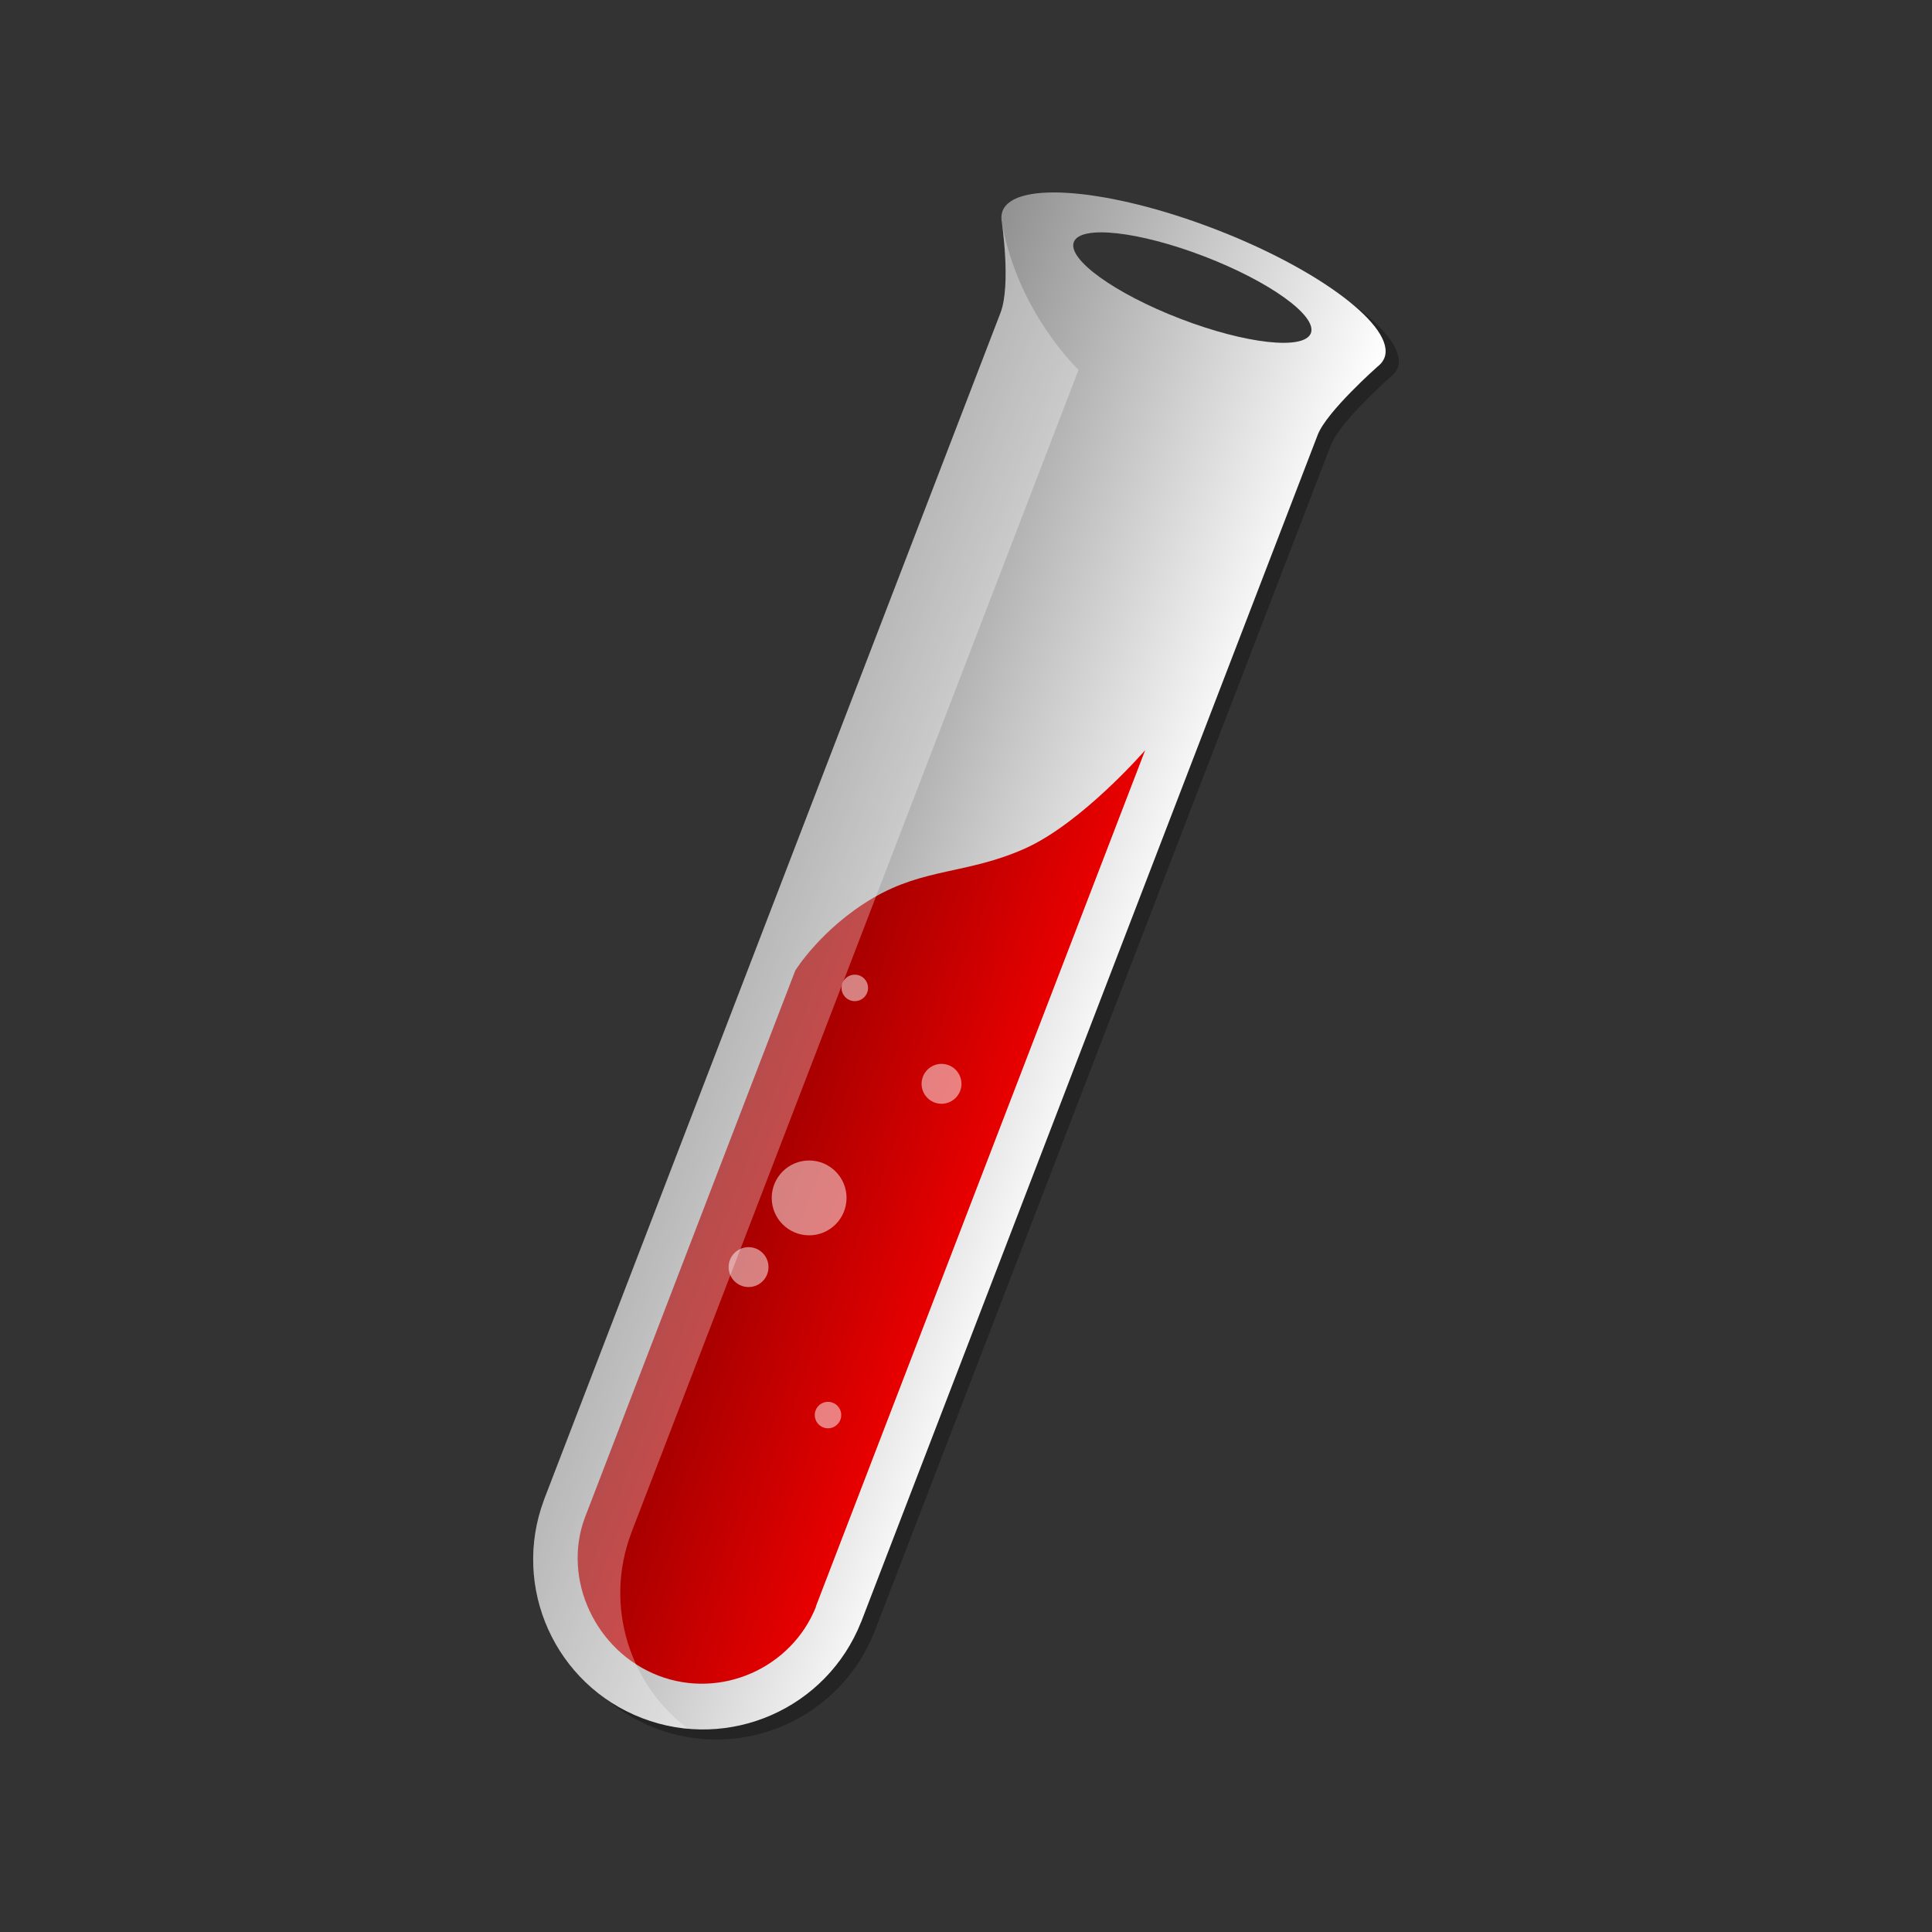
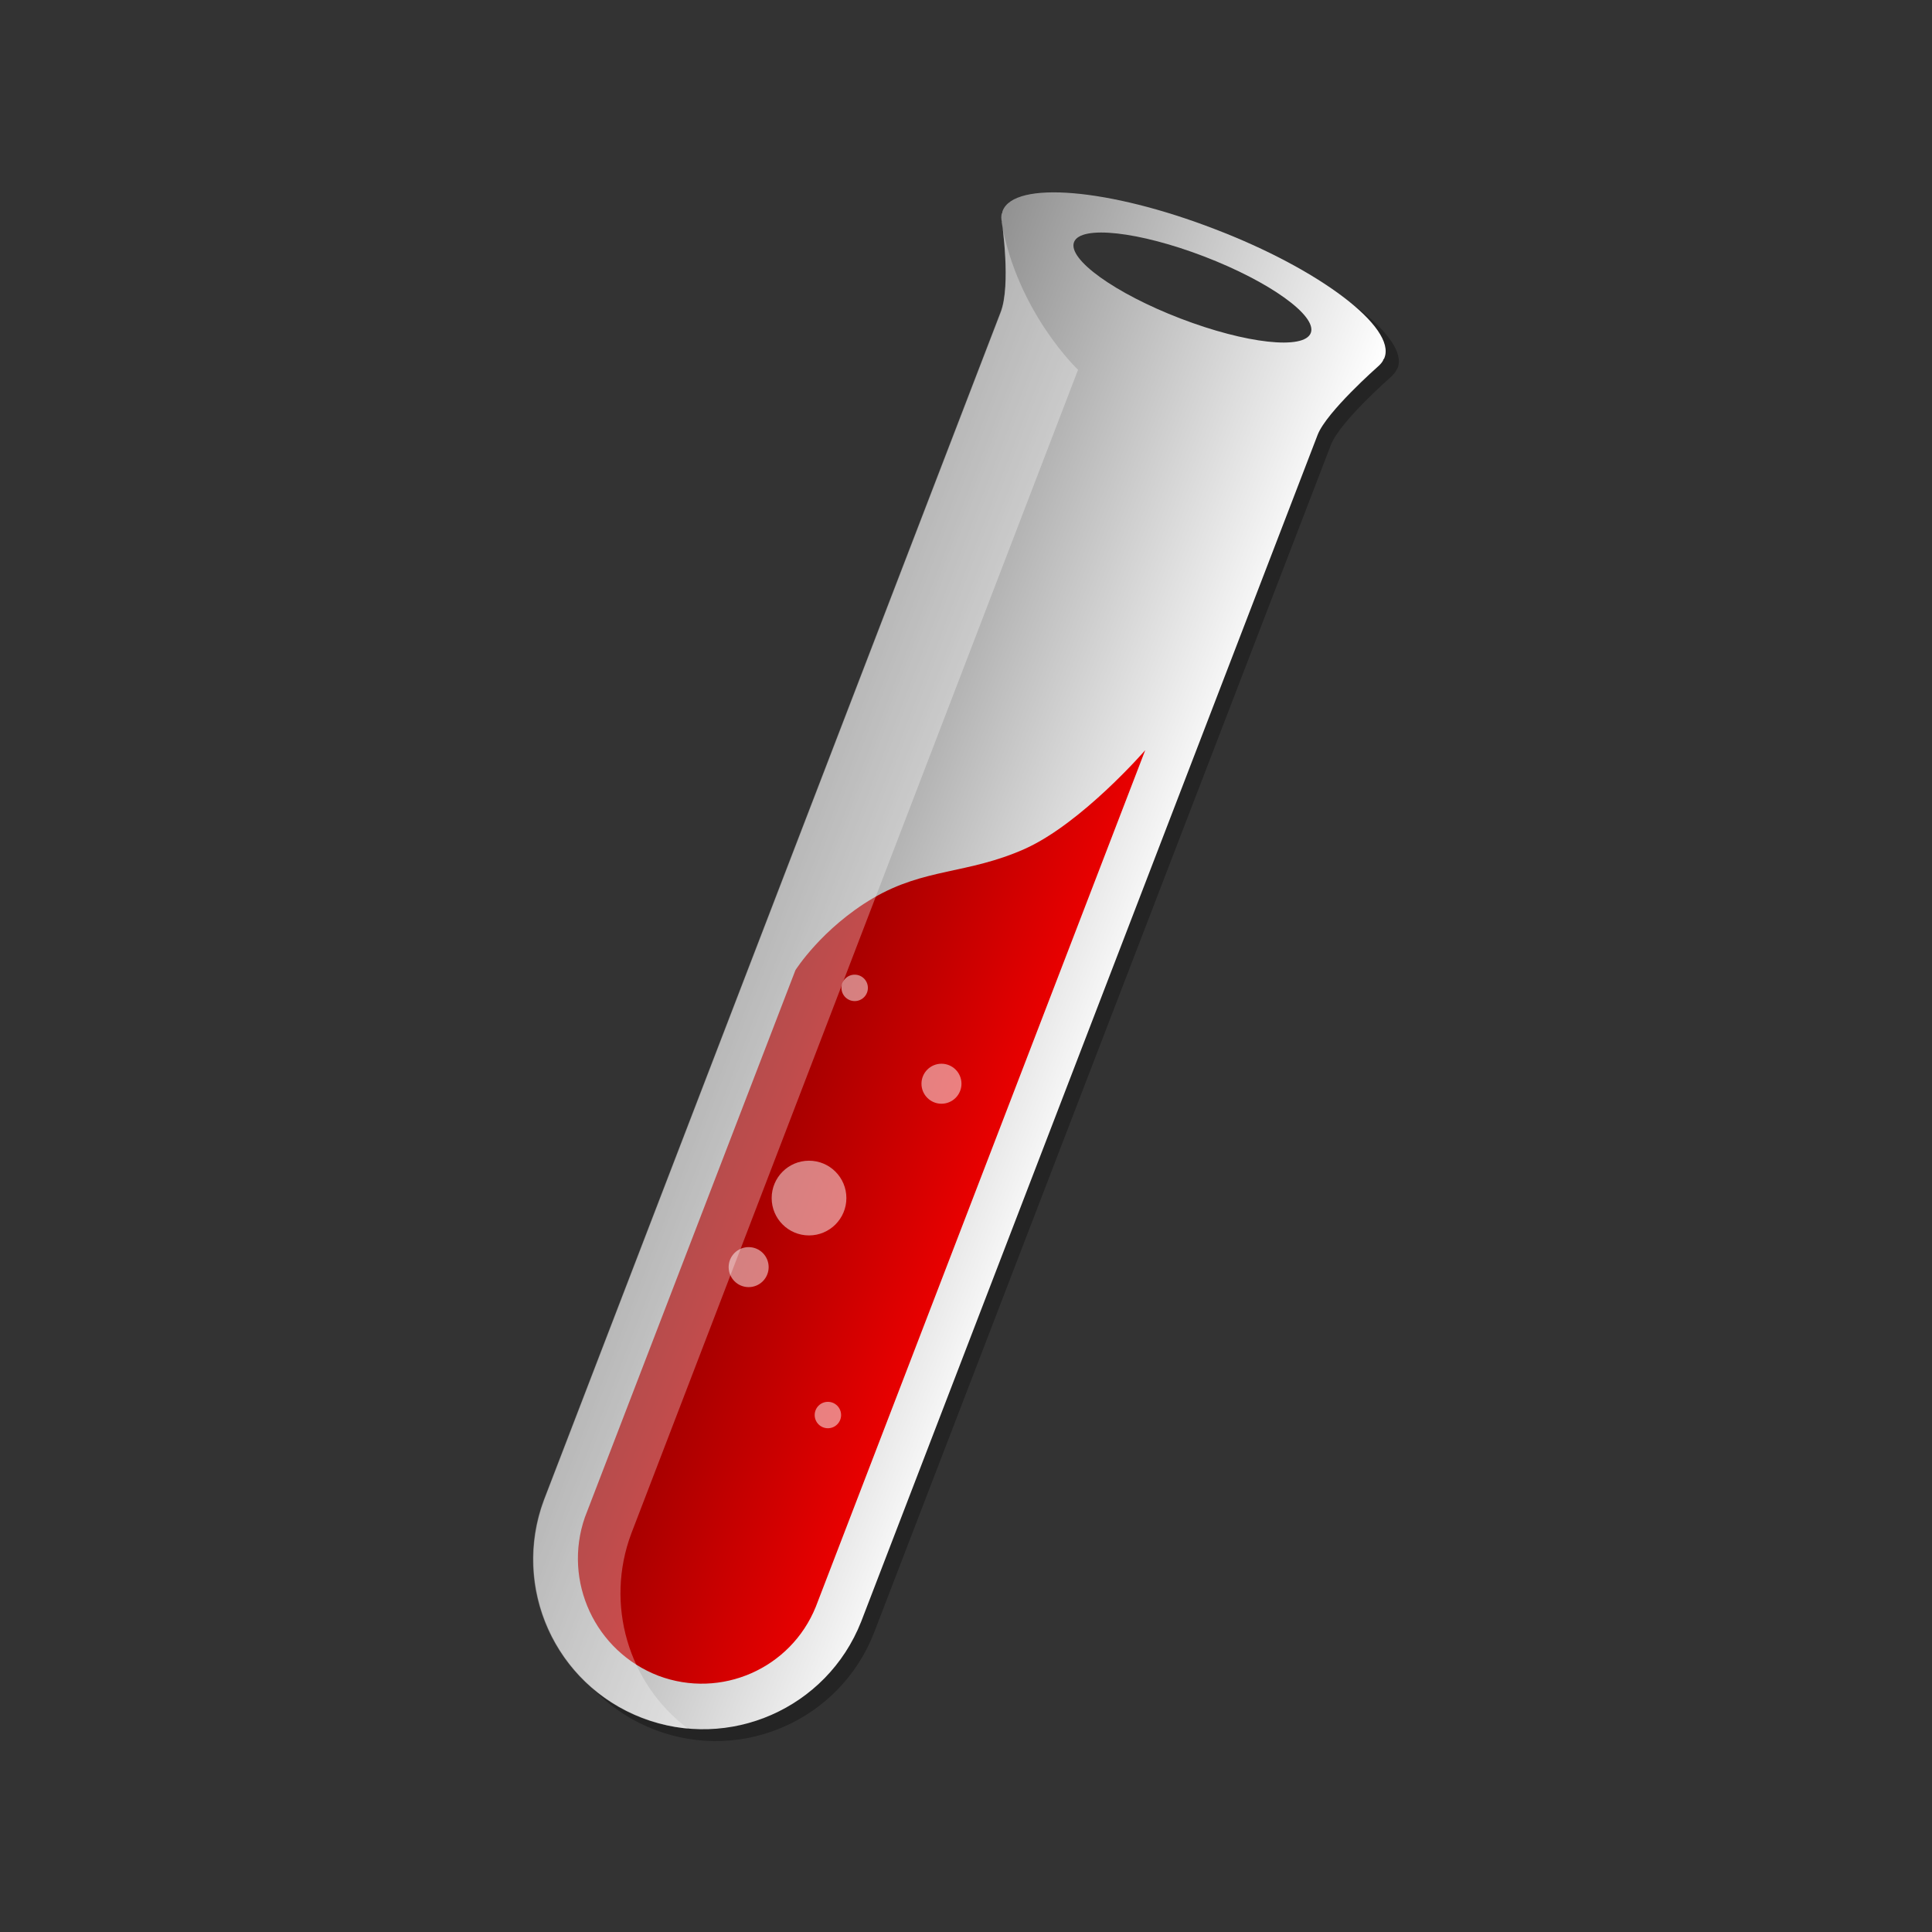
- <svg xmlns="http://www.w3.org/2000/svg" version="1.1" x="0px" y="0px" width="512px" height="512px" viewBox="0 0 512 512" enable-background="new 0 0 512 512" xml:space="preserve">
-   <g id="logo-bg-dark">
-     <rect id="bg" fill="#333333" width="512" height="512" />
-     <g id="test-tube">
-       <path id="shadow_2_" opacity="0.3" d="M269.02,59.151c-0.184,0.737-0.188,1.529-0.033,2.365c0,0,2.507,16.642-0.339,24.048    L147.643,400.197l0.009,0.004c-8.636,23.11,2.937,48.911,26.014,57.787c23.077,8.875,48.955-2.524,58.03-25.464l0.011,0.005    l121.005-314.634c2.366-6.155,15.86-18.079,15.86-18.079c0.677-0.516,1.202-1.108,1.56-1.778l0.059-0.122    c0.065-0.132,0.141-0.258,0.193-0.395c3.12-8.113-17.005-23.405-44.952-34.152c-27.948-10.748-53.133-12.884-56.253-4.771    c-0.053,0.137-0.083,0.281-0.122,0.422L269.02,59.151z" />
-       <linearGradient id="tube_3_" gradientUnits="userSpaceOnUse" x1="206.458" y1="215.263" x2="283.13" y2="291.934" gradientTransform="matrix(0.9138 -0.4062 0.4062 0.9138 -80.6459 125.703)">
-         <stop offset="0" style="stop-color:#919191" />
-         <stop offset="1" style="stop-color:#FFFFFF" />
-       </linearGradient>
-       <path id="tube_2_" fill="url(#tube_3_)" d="M265.523,56.477c-0.185,0.737-0.19,1.529-0.033,2.365c0,0,2.508,16.642-0.34,24.048    L144.144,397.522l0.011,0.004c-8.635,23.11,2.937,48.911,26.014,57.787c23.075,8.875,48.955-2.524,58.03-25.464l0.011,0.005    L349.215,115.22c2.365-6.155,15.86-18.079,15.86-18.079c0.677-0.516,1.202-1.107,1.56-1.778l0.058-0.122    c0.065-0.131,0.141-0.258,0.193-0.395c3.12-8.113-17.005-23.404-44.951-34.152c-27.948-10.748-53.133-12.884-56.253-4.771    c-0.053,0.137-0.083,0.281-0.122,0.422L265.523,56.477z" />
-       <linearGradient id="liquid_2_" gradientUnits="userSpaceOnUse" x1="177.629" y1="273.752" x2="224.046" y2="320.169" gradientTransform="matrix(0.9138 -0.4062 0.4062 0.9138 -80.6459 125.703)">
-         <stop offset="0" style="stop-color:#990000" />
-         <stop offset="1" style="stop-color:#E80000" />
-       </linearGradient>
-       <path id="liquid" fill="url(#liquid_2_)" d="M303.48,198.814L216.218,425.71l0.057,0.021    c-6.436,16.262-25.166,24.723-41.781,18.333c-16.615-6.39-25.608-25.512-19.488-41.897l0,0l55.758-144.982    c0,0,6.964-11.233,20.637-19.225c13.673-7.991,24.949-6.305,40.132-13.053C286.715,218.159,303.48,198.814,303.48,198.814z" />
-       <ellipse id="top" transform="matrix(0.9334 0.359 -0.359 0.9334 48.4129 -108.3439)" fill="#333333" cx="315.97" cy="76.201" rx="33.648" ry="8.85" />
-       <path id="side-reflection" opacity="0.3" fill="#FFFFFF" d="M265.489,58.841c0,0,2.471,16.737-0.34,24.048L144.144,397.522    l0.011,0.004c-8.635,23.11,2.937,48.911,26.014,57.787c4.005,1.54,8.092,2.455,12.164,2.822    c-15.556-11.702-22.23-32.632-15.093-51.73l-0.011-0.004L285.833,98.009C285.833,98.009,269.689,82.85,265.489,58.841z" />
-       <g id="bubbles">
-         <circle opacity="0.5" fill="#FFFFFF" cx="226.531" cy="261.806" r="3.506" />
-         <circle opacity="0.5" fill="#FFFFFF" cx="249.514" cy="287.227" r="5.285" />
-         <circle opacity="0.5" fill="#FFFFFF" cx="214.429" cy="317.459" r="9.915" />
-         <circle opacity="0.5" fill="#FFFFFF" cx="198.375" cy="335.795" r="5.286" />
-         <circle opacity="0.5" fill="#FFFFFF" cx="219.43" cy="375.008" r="3.506" />
-       </g>
-     </g>
-   </g>
-   <g id="logo-bg-light" display="none">
-     <g id="test-tube_1_" display="inline">
-       <path id="shadow_1_" opacity="0.1" d="M269.02,59.151c-0.184,0.737-0.188,1.529-0.033,2.365c0,0,2.507,16.642-0.339,24.048    L147.643,400.197l0.009,0.004c-8.636,23.11,2.937,48.911,26.014,57.787c23.077,8.875,48.955-2.524,58.03-25.464l0.011,0.005    l121.005-314.634c2.366-6.155,15.86-18.079,15.86-18.079c0.677-0.516,1.202-1.108,1.56-1.778l0.059-0.122    c0.065-0.132,0.141-0.258,0.193-0.395c3.12-8.113-17.005-23.405-44.952-34.152c-27.948-10.748-53.133-12.884-56.253-4.771    c-0.053,0.137-0.083,0.281-0.122,0.422L269.02,59.151z" />
-       <linearGradient id="tube_4_" gradientUnits="userSpaceOnUse" x1="206.458" y1="215.263" x2="283.13" y2="291.934" gradientTransform="matrix(0.9138 -0.4062 0.4062 0.9138 -80.6459 125.703)">
-         <stop offset="0" style="stop-color:#919191" />
-         <stop offset="1" style="stop-color:#FFFFFF" />
-       </linearGradient>
-       <path id="tube_1_" fill="url(#tube_4_)" d="M265.523,56.477c-0.185,0.737-0.19,1.529-0.033,2.365c0,0,2.508,16.642-0.34,24.048    L144.144,397.522l0.011,0.004c-8.635,23.11,2.937,48.911,26.014,57.787c23.075,8.875,48.955-2.524,58.03-25.464l0.011,0.005    L349.215,115.22c2.365-6.155,15.86-18.079,15.86-18.079c0.677-0.516,1.202-1.107,1.56-1.778l0.058-0.122    c0.065-0.131,0.141-0.258,0.193-0.395c3.12-8.113-17.005-23.404-44.951-34.152c-27.948-10.748-53.133-12.884-56.253-4.771    c-0.053,0.137-0.083,0.281-0.122,0.422L265.523,56.477z" />
-       <linearGradient id="liquid_3_" gradientUnits="userSpaceOnUse" x1="177.629" y1="273.752" x2="224.046" y2="320.169" gradientTransform="matrix(0.9138 -0.4062 0.4062 0.9138 -80.6459 125.703)">
-         <stop offset="0" style="stop-color:#990000" />
-         <stop offset="1" style="stop-color:#E80000" />
-       </linearGradient>
-       <path id="liquid_1_" fill="url(#liquid_3_)" d="M303.48,198.814L216.218,425.71l0.057,0.021    c-6.436,16.262-25.166,24.723-41.781,18.333c-16.615-6.39-25.608-25.512-19.488-41.897l0,0l55.758-144.982    c0,0,6.964-11.233,20.637-19.225c13.673-7.991,24.949-6.305,40.132-13.053C286.715,218.159,303.48,198.814,303.48,198.814z" />
-       <ellipse id="top_1_" transform="matrix(0.9334 0.359 -0.359 0.9334 48.4129 -108.3439)" fill="#333333" cx="315.97" cy="76.201" rx="33.648" ry="8.85" />
-       <path id="side-reflection_1_" opacity="0.3" fill="#FFFFFF" d="M265.489,58.841c0,0,2.471,16.737-0.34,24.048L144.144,397.522    l0.011,0.004c-8.635,23.11,2.937,48.911,26.014,57.787c4.005,1.54,8.092,2.455,12.164,2.822    c-15.556-11.702-22.23-32.632-15.093-51.73l-0.011-0.004L285.833,98.009C285.833,98.009,269.689,82.85,265.489,58.841z" />
-       <g id="bubbles_1_">
-         <circle opacity="0.5" fill="#FFFFFF" cx="226.531" cy="261.806" r="3.506" />
-         <circle opacity="0.5" fill="#FFFFFF" cx="249.514" cy="287.227" r="5.285" />
-         <circle opacity="0.5" fill="#FFFFFF" cx="214.429" cy="317.459" r="9.915" />
-         <circle opacity="0.5" fill="#FFFFFF" cx="198.375" cy="335.795" r="5.286" />
-         <circle opacity="0.5" fill="#FFFFFF" cx="219.43" cy="375.008" r="3.506" />
-       </g>
-     </g>
+ <svg xmlns="http://www.w3.org/2000/svg" width="512" height="512" viewBox="0 0 512 512">
+   <path fill="#333" d="M0 0h512v512H0z" />
+   <path d="M269 59.2c-.2.7-.2 1.5 0 2.3 0 0 2.5 16.7-.4 24l-121 314.7a45 45 0 0 0 84.1 32.3l121-314.6c2.4-6.2 15.9-18 15.9-18 .6-.6 1.2-1.2 1.5-1.9l.3-.5c3.1-8-17-23.4-45-34.1-28-10.8-53.1-13-56.2-4.8l-.1.4v.2z" opacity=".3" />
+   <linearGradient id="a" x1="206.5" x2="283.1" y1="215.3" y2="291.9" gradientTransform="rotate(-24 255.8 252.8)" gradientUnits="userSpaceOnUse">
+     <stop offset="0" stop-color="#919191" />
+     <stop offset="1" stop-color="#fff" />
+   </linearGradient>
+   <path fill="url(#a)" d="M265.5 56.5c-.2.7-.2 1.5 0 2.3 0 0 2.5 16.7-.3 24l-121 314.7a45 45 0 0 0 84 32.3l121-314.6c2.4-6.1 15.9-18 15.9-18 .7-.6 1.2-1.2 1.5-1.8v-.2c.2 0 .2-.2.3-.4 3.1-8-17-23.4-45-34.1-28-10.8-53.1-12.9-56.2-4.8l-.1.4v.2z" />
+   <linearGradient id="b" x1="177.6" x2="224" y1="273.8" y2="320.2" gradientTransform="rotate(-24 255.8 252.8)" gradientUnits="userSpaceOnUse">
+     <stop offset="0" stop-color="#900" />
+     <stop offset="1" stop-color="#e80000" />
+   </linearGradient>
+   <path fill="url(#b)" d="M303.5 198.8l-87.3 227a32.6 32.6 0 0 1-41.7 18.3 33.3 33.3 0 0 1-19.5-42l55.8-145s7-11.1 20.6-19.1c13.7-8 25-6.3 40.1-13 15.2-6.8 32-26.2 32-26.2z" />
+   <ellipse cx="316" cy="76.2" fill="#333" rx="33.6" ry="8.8" transform="rotate(21 316 76.2)" />
+   <path fill="#FFF" d="M265.5 58.8s2.5 16.8-.4 24l-121 314.7a45 45 0 0 0 38.2 60.6 45 45 0 0 1-15-51.7L285.7 98s-16.1-15.2-20.3-39.2z" opacity=".3" />
+   <g fill="#FFF">
+     <circle cx="226.5" cy="261.8" r="3.5" opacity=".5" />
+     <circle cx="249.5" cy="287.2" r="5.3" opacity=".5" />
+     <circle cx="214.4" cy="317.5" r="9.9" opacity=".5" />
+     <circle cx="198.4" cy="335.8" r="5.3" opacity=".5" />
+     <circle cx="219.4" cy="375" r="3.5" opacity=".5" />
  </g>
</svg>
